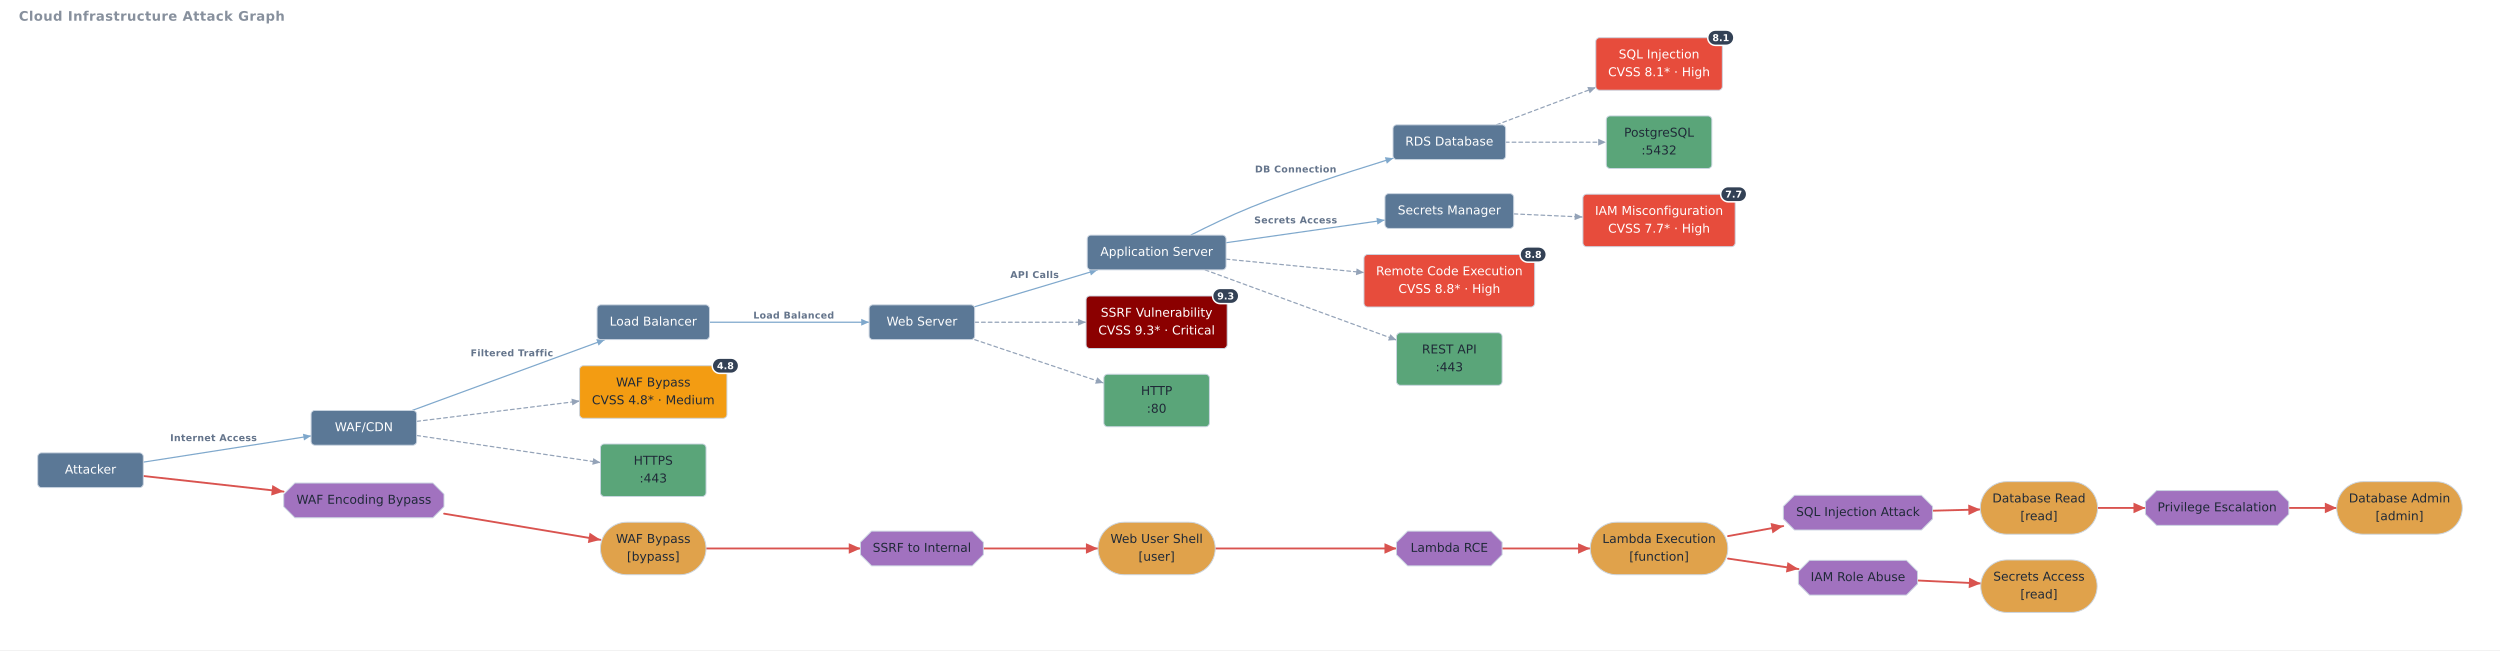
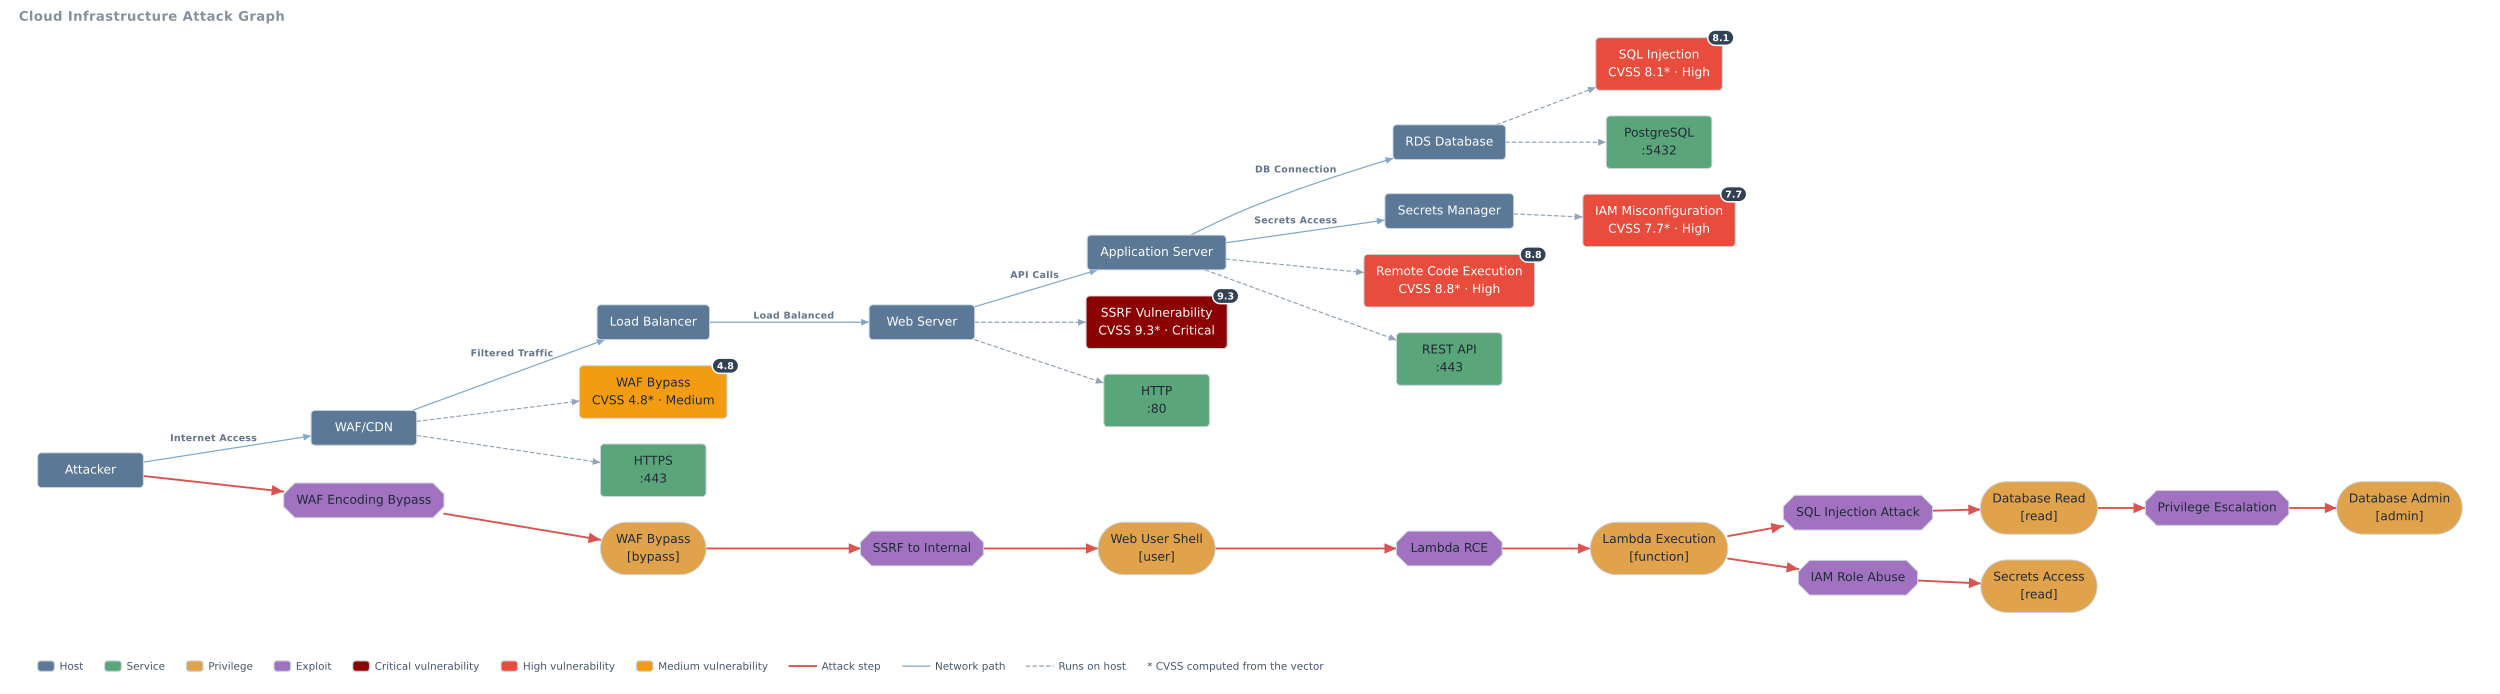
- <svg xmlns="http://www.w3.org/2000/svg" width="2652.11" height="689.7" viewBox="-40 -39.85 2652.11 689.7" preserveAspectRatio="xMidYMid meet" class="usv-svg usv-attackgraph" data-usv-engine="svg" data-usv-module="attackgraph" data-usv-theme="sv_minimal">
+ <svg xmlns="http://www.w3.org/2000/svg" width="2652.11" height="735.7" viewBox="-40 -39.85 2652.11 735.7" preserveAspectRatio="xMidYMid meet" class="usv-svg usv-attackgraph" data-usv-engine="svg" data-usv-module="attackgraph" data-usv-theme="sv_minimal">
  <defs>
    <marker id="usv-arrow-0" viewBox="0 0 10 10" refX="9" refY="5" markerWidth="7" markerHeight="7" orient="auto-start-reverse">
      <path d="M 0 1 L 9 5 L 0 9 z" fill="#7fa8cc" />
    </marker>
    <marker id="usv-arrow-1" viewBox="0 0 10 10" refX="9" refY="5" markerWidth="7" markerHeight="7" orient="auto-start-reverse">
      <path d="M 0 1 L 9 5 L 0 9 z" fill="#d9534f" />
    </marker>
    <marker id="usv-arrow-2" viewBox="0 0 10 10" refX="9" refY="5" markerWidth="7" markerHeight="7" orient="auto-start-reverse">
      <path d="M 0 1 L 9 5 L 0 9 z" fill="#94a3b8" />
    </marker>
  </defs>
  <style type="text/css">
.usv-attackgraph text { font-family: DejaVu Sans; }
.usv-attackgraph .usv-node:hover rect, .usv-attackgraph .usv-node:hover polygon { stroke-width: 2.2; }
</style>
-   <rect x="-40" y="-39.85" width="2652.11" height="689.7" rx="0" fill="#ffffff" stroke="none" stroke-width="0" />
+   <rect x="-40" y="-39.85" width="2652.11" height="735.7" rx="0" fill="#ffffff" stroke="none" stroke-width="0" />
  <g class="usv-edge usv-edge--network" data-from="attacker" data-to="waf">
    <path d="M 112.19 450.38 C 160.02 442.9 229.29 432.08 279.83 424.18 L 290 422.59" fill="none" stroke="#7fa8cc" stroke-width="1.3" stroke-linecap="round" marker-end="url(#usv-arrow-0)" />
  </g>
  <g class="usv-edge usv-edge--network" data-from="waf" data-to="loadbalancer">
    <path d="M 397.71 395.38 C 451.11 375.77 535.16 344.91 591.87 324.08 L 601.43 320.57" fill="none" stroke="#7fa8cc" stroke-width="1.3" stroke-linecap="round" marker-end="url(#usv-arrow-0)" />
  </g>
  <g class="usv-edge usv-edge--network" data-from="loadbalancer" data-to="webserver">
    <path d="M 712.64 302 C 758.94 302 823.53 302 871.52 302 L 881.8 302" fill="none" stroke="#7fa8cc" stroke-width="1.3" stroke-linecap="round" marker-end="url(#usv-arrow-0)" />
  </g>
  <g class="usv-edge usv-edge--network" data-from="webserver" data-to="appserver">
    <path d="M 994.12 285.49 C 1029.5 274.89 1075.8 261.02 1114 249.56 L 1124.1 246.55" fill="none" stroke="#7fa8cc" stroke-width="1.3" stroke-linecap="round" marker-end="url(#usv-arrow-0)" />
  </g>
  <g class="usv-edge usv-edge--network" data-from="appserver" data-to="database">
    <path d="M 1223.7 209.27 C 1242.3 199.87 1265.6 188.68 1287 180 C 1333.3 161.24 1386.9 143.67 1428.2 130.95 L 1438 127.99" fill="none" stroke="#7fa8cc" stroke-width="1.3" stroke-linecap="round" marker-end="url(#usv-arrow-0)" />
  </g>
  <g class="usv-edge usv-edge--network" data-from="appserver" data-to="secrets">
    <path d="M 1260.7 217.63 C 1308.2 210.86 1370.1 202.02 1418.6 195.11 L 1428.8 193.66" fill="none" stroke="#7fa8cc" stroke-width="1.3" stroke-linecap="round" marker-end="url(#usv-arrow-0)" />
  </g>
  <g class="usv-edge usv-edge--exploit" data-from="attacker" data-to="exploit_waf_bypass">
    <path d="M 112.19 465.13 C 151.37 469.49 204.95 475.44 250.83 480.54 L 260.79 481.64" fill="none" stroke="#d9534f" stroke-width="2" stroke-linecap="round" marker-end="url(#usv-arrow-1)" />
  </g>
  <g class="usv-edge usv-edge--exploit" data-from="exploit_waf_bypass" data-to="priv_waf_access">
    <path d="M 431.15 505.07 C 480.33 513.29 541.46 523.52 586.93 531.12 L 596.97 532.8" fill="none" stroke="#d9534f" stroke-width="2" stroke-linecap="round" marker-end="url(#usv-arrow-1)" />
  </g>
  <g class="usv-edge usv-edge--exploit" data-from="priv_waf_access" data-to="exploit_ssrf">
    <path d="M 709.24 542 C 753.09 542 814.81 542 862.94 542 L 873 542" fill="none" stroke="#d9534f" stroke-width="2" stroke-linecap="round" marker-end="url(#usv-arrow-1)" />
  </g>
  <g class="usv-edge usv-edge--exploit" data-from="exploit_ssrf" data-to="priv_web_user">
    <path d="M 1003.3 542 C 1037.3 542 1079.3 542 1114.4 542 L 1124.6 542" fill="none" stroke="#d9534f" stroke-width="2" stroke-linecap="round" marker-end="url(#usv-arrow-1)" />
  </g>
  <g class="usv-edge usv-edge--exploit" data-from="priv_web_user" data-to="exploit_rce">
    <path d="M 1249.3 542 C 1301.9 542 1377.4 542 1431.2 542 L 1441.3 542" fill="none" stroke="#d9534f" stroke-width="2" stroke-linecap="round" marker-end="url(#usv-arrow-1)" />
  </g>
  <g class="usv-edge usv-edge--exploit" data-from="exploit_rce" data-to="priv_app_exec">
    <path d="M 1553.6 542 C 1578.7 542 1608.9 542 1636.7 542 L 1646.7 542" fill="none" stroke="#d9534f" stroke-width="2" stroke-linecap="round" marker-end="url(#usv-arrow-1)" />
  </g>
  <g class="usv-edge usv-edge--exploit" data-from="priv_app_exec" data-to="exploit_sqli">
    <path d="M 1793.2 528.87 C 1808.9 526.03 1825.6 522.99 1841.7 520.05 L 1851.7 518.23" fill="none" stroke="#d9534f" stroke-width="2" stroke-linecap="round" marker-end="url(#usv-arrow-1)" />
  </g>
  <g class="usv-edge usv-edge--exploit" data-from="exploit_sqli" data-to="priv_db_read">
    <path d="M 2010.1 501.94 C 2023.4 501.59 2037.2 501.23 2050.4 500.89 L 2060.7 500.61" fill="none" stroke="#d9534f" stroke-width="2" stroke-linecap="round" marker-end="url(#usv-arrow-1)" />
  </g>
  <g class="usv-edge usv-edge--exploit" data-from="priv_app_exec" data-to="exploit_secrets">
    <path d="M 1793.2 552.71 C 1814.1 555.81 1836.9 559.19 1857.8 562.29 L 1867.9 563.78" fill="none" stroke="#d9534f" stroke-width="2" stroke-linecap="round" marker-end="url(#usv-arrow-1)" />
  </g>
  <g class="usv-edge usv-edge--exploit" data-from="exploit_secrets" data-to="priv_secrets_read">
    <path d="M 1994.2 575.95 C 2012.4 576.81 2032.4 577.75 2051.1 578.64 L 2061.3 579.12" fill="none" stroke="#d9534f" stroke-width="2" stroke-linecap="round" marker-end="url(#usv-arrow-1)" />
  </g>
  <g class="usv-edge usv-edge--exploit" data-from="priv_db_read" data-to="exploit_db_admin">
    <path d="M 2185.2 499 C 2198.1 499 2212 499 2225.6 499 L 2235.9 499" fill="none" stroke="#d9534f" stroke-width="2" stroke-linecap="round" marker-end="url(#usv-arrow-1)" />
  </g>
  <g class="usv-edge usv-edge--exploit" data-from="exploit_db_admin" data-to="priv_db_admin">
    <path d="M 2388.1 499 C 2401.5 499 2415.4 499 2428.8 499 L 2438.9 499" fill="none" stroke="#d9534f" stroke-width="2" stroke-linecap="round" marker-end="url(#usv-arrow-1)" />
  </g>
  <g class="usv-edge usv-edge--structural" data-from="waf" data-to="vuln_waf_bypass">
    <path d="M 402.23 407.12 C 447.55 401.47 512.54 393.38 564.86 386.86 L 574.81 385.62" fill="none" stroke="#94a3b8" stroke-width="1.3" stroke-linecap="round" stroke-dasharray="3.9 3.25" marker-end="url(#usv-arrow-2)" />
  </g>
  <g class="usv-edge usv-edge--structural" data-from="webserver" data-to="vuln_web_ssrf">
    <path d="M 994.12 302 C 1025.7 302 1066 302 1101.5 302 L 1111.8 302" fill="none" stroke="#94a3b8" stroke-width="1.3" stroke-linecap="round" stroke-dasharray="3.9 3.25" marker-end="url(#usv-arrow-2)" />
  </g>
  <g class="usv-edge usv-edge--structural" data-from="appserver" data-to="vuln_app_rce">
    <path d="M 1260.7 235.07 C 1301.3 239.02 1352.4 243.99 1396.7 248.29 L 1406.9 249.29" fill="none" stroke="#94a3b8" stroke-width="1.3" stroke-linecap="round" stroke-dasharray="3.9 3.25" marker-end="url(#usv-arrow-2)" />
  </g>
  <g class="usv-edge usv-edge--structural" data-from="database" data-to="vuln_db_sqli">
    <path d="M 1547.7 92.48 C 1575.8 81.91 1611.5 68.45 1643.1 56.56 L 1652.8 52.92" fill="none" stroke="#94a3b8" stroke-width="1.3" stroke-linecap="round" stroke-dasharray="3.9 3.25" marker-end="url(#usv-arrow-2)" />
  </g>
  <g class="usv-edge usv-edge--structural" data-from="secrets" data-to="vuln_secrets_iam">
    <path d="M 1566.2 187.07 C 1585.8 187.96 1607.7 188.95 1628.5 189.9 L 1638.7 190.36" fill="none" stroke="#94a3b8" stroke-width="1.3" stroke-linecap="round" stroke-dasharray="3.9 3.25" marker-end="url(#usv-arrow-2)" />
  </g>
  <g class="usv-edge usv-edge--structural" data-from="waf" data-to="svc_https">
    <path d="M 402.23 422.15 C 454.19 429.81 532 441.29 586.94 449.4 L 596.92 450.87" fill="none" stroke="#94a3b8" stroke-width="1.3" stroke-linecap="round" stroke-dasharray="3.9 3.25" marker-end="url(#usv-arrow-2)" />
  </g>
  <g class="usv-edge usv-edge--structural" data-from="webserver" data-to="svc_http">
    <path d="M 994.12 320.52 C 1031.6 333.12 1081.4 349.84 1120.8 363.1 L 1130.6 366.39" fill="none" stroke="#94a3b8" stroke-width="1.3" stroke-linecap="round" stroke-dasharray="3.9 3.25" marker-end="url(#usv-arrow-2)" />
  </g>
  <g class="usv-edge usv-edge--structural" data-from="appserver" data-to="svc_api">
    <path d="M 1238.6 246.53 C 1291.4 265.86 1374.2 296.21 1431.7 317.28 L 1441.4 320.84" fill="none" stroke="#94a3b8" stroke-width="1.3" stroke-linecap="round" stroke-dasharray="3.9 3.25" marker-end="url(#usv-arrow-2)" />
  </g>
  <g class="usv-edge usv-edge--structural" data-from="database" data-to="svc_postgres">
    <path d="M 1557 111 C 1586.7 111 1622.9 111 1653.5 111 L 1663.6 111" fill="none" stroke="#94a3b8" stroke-width="1.3" stroke-linecap="round" stroke-dasharray="3.9 3.25" marker-end="url(#usv-arrow-2)" />
  </g>
  <g class="usv-node usv-node--host" data-kind="host" data-label="Attacker" data-node-id="attacker">
    <rect x="0" y="440.57" width="112" height="36.85" rx="4" fill="#5b7896" stroke="#cbd5e1" stroke-width="1" />
    <text x="56" y="462.57" text-anchor="middle" font-size="13" fill="#ffffff">Attacker</text>
  </g>
  <g class="usv-node usv-node--host" data-kind="host" data-label="WAF/CDN" data-node-id="waf">
    <rect x="290" y="395.57" width="112" height="36.85" rx="4" fill="#5b7896" stroke="#cbd5e1" stroke-width="1" />
    <text x="346" y="417.57" text-anchor="middle" font-size="13" fill="#ffffff">WAF/CDN</text>
  </g>
  <g class="usv-node usv-node--host" data-kind="host" data-label="Load Balancer" data-node-id="loadbalancer">
    <rect x="593.38" y="283.57" width="119.24" height="36.85" rx="4" fill="#5b7896" stroke="#cbd5e1" stroke-width="1" />
    <text x="653" y="305.57" text-anchor="middle" font-size="13" fill="#ffffff">Load Balancer</text>
  </g>
  <g class="usv-node usv-node--host" data-kind="host" data-label="Web Server" data-node-id="webserver">
    <rect x="882" y="283.57" width="112" height="36.85" rx="4" fill="#5b7896" stroke="#cbd5e1" stroke-width="1" />
    <text x="938" y="305.57" text-anchor="middle" font-size="13" fill="#ffffff">Web Server</text>
  </g>
  <g class="usv-node usv-node--host" data-kind="host" data-label="Application Server" data-node-id="appserver">
    <rect x="1113.35" y="209.57" width="147.3" height="36.85" rx="4" fill="#5b7896" stroke="#cbd5e1" stroke-width="1" />
    <text x="1187" y="231.57" text-anchor="middle" font-size="13" fill="#ffffff">Application Server</text>
  </g>
  <g class="usv-node usv-node--host" data-kind="host" data-label="RDS Database" data-node-id="database">
    <rect x="1437.76" y="92.58" width="119.49" height="36.85" rx="4" fill="#5b7896" stroke="#cbd5e1" stroke-width="1" />
    <text x="1497.5" y="114.58" text-anchor="middle" font-size="13" fill="#ffffff">RDS Database</text>
  </g>
  <g class="usv-node usv-node--host" data-kind="host" data-label="Secrets Manager" data-node-id="secrets">
    <rect x="1429.21" y="165.57" width="136.58" height="36.85" rx="4" fill="#5b7896" stroke="#cbd5e1" stroke-width="1" />
    <text x="1497.5" y="187.57" text-anchor="middle" font-size="13" fill="#ffffff">Secrets Manager</text>
  </g>
  <g class="usv-node usv-node--vulnerability usv-sev--medium" data-cvss="4.8" data-kind="vulnerability" data-label="WAF Bypass" data-node-id="vuln_waf_bypass" data-severity="medium">
    <rect x="574.84" y="348.15" width="156.33" height="55.7" rx="4" fill="#f39c12" stroke="#cbd5e1" stroke-width="1" />
    <text x="653" y="370.15" text-anchor="middle" font-size="13" fill="#1f2937">WAF Bypass</text>
    <text x="653" y="389" text-anchor="middle" font-size="13" fill="#1f2937">CVSS 4.8* · Medium</text>
  </g>
  <g class="usv-node usv-node--vulnerability usv-sev--critical" data-cvss="9.3" data-kind="vulnerability" data-label="SSRF Vulnerability" data-node-id="vuln_web_ssrf" data-severity="critical">
    <rect x="1112.15" y="274.15" width="149.7" height="55.7" rx="4" fill="#8b0000" stroke="#cbd5e1" stroke-width="1" />
    <text x="1187" y="296.15" text-anchor="middle" font-size="13" fill="#ffffff">SSRF Vulnerability</text>
    <text x="1187" y="315" text-anchor="middle" font-size="13" fill="#ffffff">CVSS 9.3* · Critical</text>
  </g>
  <g class="usv-node usv-node--vulnerability usv-sev--high" data-cvss="8.8" data-kind="vulnerability" data-label="Remote Code Execution" data-node-id="vuln_app_rce" data-severity="high">
    <rect x="1406.94" y="230.15" width="181.11" height="55.7" rx="4" fill="#e74c3c" stroke="#cbd5e1" stroke-width="1" />
    <text x="1497.5" y="252.15" text-anchor="middle" font-size="13" fill="#ffffff">Remote Code Execution</text>
    <text x="1497.5" y="271" text-anchor="middle" font-size="13" fill="#ffffff">CVSS 8.8* · High</text>
  </g>
  <g class="usv-node usv-node--vulnerability usv-sev--high" data-cvss="8.1" data-kind="vulnerability" data-label="SQL Injection" data-node-id="vuln_db_sqli" data-severity="high">
    <rect x="1652.89" y="0.15" width="134.22" height="55.7" rx="4" fill="#e74c3c" stroke="#cbd5e1" stroke-width="1" />
    <text x="1720" y="22.15" text-anchor="middle" font-size="13" fill="#ffffff">SQL Injection</text>
    <text x="1720" y="41" text-anchor="middle" font-size="13" fill="#ffffff">CVSS 8.1* · High</text>
  </g>
  <g class="usv-node usv-node--vulnerability usv-sev--high" data-cvss="7.7" data-kind="vulnerability" data-label="IAM Misconfiguration" data-node-id="vuln_secrets_iam" data-severity="high">
    <rect x="1639.23" y="166.15" width="161.53" height="55.7" rx="4" fill="#e74c3c" stroke="#cbd5e1" stroke-width="1" />
    <text x="1720" y="188.15" text-anchor="middle" font-size="13" fill="#ffffff">IAM Misconfiguration</text>
    <text x="1720" y="207" text-anchor="middle" font-size="13" fill="#ffffff">CVSS 7.7* · High</text>
  </g>
  <g class="usv-node usv-node--privilege" data-kind="privilege" data-label="WAF Bypass" data-node-id="priv_waf_access">
    <rect x="597" y="514.15" width="112" height="55.7" rx="27.85" fill="#e0a24b" stroke="#cbd5e1" stroke-width="1" />
    <text x="653" y="536.15" text-anchor="middle" font-size="13" fill="#1f2937">WAF Bypass</text>
    <text x="653" y="555" text-anchor="middle" font-size="13" fill="#1f2937">[bypass]</text>
  </g>
  <g class="usv-node usv-node--privilege" data-kind="privilege" data-label="Web User Shell" data-node-id="priv_web_user">
    <rect x="1124.85" y="514.15" width="124.3" height="55.7" rx="27.85" fill="#e0a24b" stroke="#cbd5e1" stroke-width="1" />
    <text x="1187" y="536.15" text-anchor="middle" font-size="13" fill="#1f2937">Web User Shell</text>
    <text x="1187" y="555" text-anchor="middle" font-size="13" fill="#1f2937">[user]</text>
  </g>
  <g class="usv-node usv-node--privilege" data-kind="privilege" data-label="Lambda Execution" data-node-id="priv_app_exec">
    <rect x="1647.06" y="514.15" width="145.88" height="55.7" rx="27.85" fill="#e0a24b" stroke="#cbd5e1" stroke-width="1" />
    <text x="1720" y="536.15" text-anchor="middle" font-size="13" fill="#1f2937">Lambda Execution</text>
    <text x="1720" y="555" text-anchor="middle" font-size="13" fill="#1f2937">[function]</text>
  </g>
  <g class="usv-node usv-node--privilege" data-kind="privilege" data-label="Database Read" data-node-id="priv_db_read">
    <rect x="2060.82" y="471.15" width="124.37" height="55.7" rx="27.85" fill="#e0a24b" stroke="#cbd5e1" stroke-width="1" />
    <text x="2123" y="493.15" text-anchor="middle" font-size="13" fill="#1f2937">Database Read</text>
    <text x="2123" y="512" text-anchor="middle" font-size="13" fill="#1f2937">[read]</text>
  </g>
  <g class="usv-node usv-node--privilege" data-kind="privilege" data-label="Database Admin" data-node-id="priv_db_admin">
    <rect x="2438.89" y="471.15" width="133.21" height="55.7" rx="27.85" fill="#e0a24b" stroke="#cbd5e1" stroke-width="1" />
    <text x="2505.5" y="493.15" text-anchor="middle" font-size="13" fill="#1f2937">Database Admin</text>
    <text x="2505.5" y="512" text-anchor="middle" font-size="13" fill="#1f2937">[admin]</text>
  </g>
  <g class="usv-node usv-node--privilege" data-kind="privilege" data-label="Secrets Access" data-node-id="priv_secrets_read">
    <rect x="2061.27" y="554.15" width="123.46" height="55.7" rx="27.85" fill="#e0a24b" stroke="#cbd5e1" stroke-width="1" />
    <text x="2123" y="576.15" text-anchor="middle" font-size="13" fill="#1f2937">Secrets Access</text>
    <text x="2123" y="595" text-anchor="middle" font-size="13" fill="#1f2937">[read]</text>
  </g>
  <g class="usv-node usv-node--service" data-kind="service" data-label="HTTPS" data-node-id="svc_https">
    <rect x="597" y="431.15" width="112" height="55.7" rx="4" fill="#5aa579" stroke="#cbd5e1" stroke-width="1" />
    <text x="653" y="453.15" text-anchor="middle" font-size="13" fill="#1f2937">HTTPS</text>
    <text x="653" y="472" text-anchor="middle" font-size="13" fill="#1f2937">:443</text>
  </g>
  <g class="usv-node usv-node--service" data-kind="service" data-label="HTTP" data-node-id="svc_http">
    <rect x="1131" y="357.15" width="112" height="55.7" rx="4" fill="#5aa579" stroke="#cbd5e1" stroke-width="1" />
    <text x="1187" y="379.15" text-anchor="middle" font-size="13" fill="#1f2937">HTTP</text>
    <text x="1187" y="398" text-anchor="middle" font-size="13" fill="#1f2937">:80</text>
  </g>
  <g class="usv-node usv-node--service" data-kind="service" data-label="REST API" data-node-id="svc_api">
    <rect x="1441.5" y="313.15" width="112" height="55.7" rx="4" fill="#5aa579" stroke="#cbd5e1" stroke-width="1" />
    <text x="1497.5" y="335.15" text-anchor="middle" font-size="13" fill="#1f2937">REST API</text>
    <text x="1497.5" y="354" text-anchor="middle" font-size="13" fill="#1f2937">:443</text>
  </g>
  <g class="usv-node usv-node--service" data-kind="service" data-label="PostgreSQL" data-node-id="svc_postgres">
    <rect x="1664" y="83.15" width="112" height="55.7" rx="4" fill="#5aa579" stroke="#cbd5e1" stroke-width="1" />
    <text x="1720" y="105.15" text-anchor="middle" font-size="13" fill="#1f2937">PostgreSQL</text>
    <text x="1720" y="124" text-anchor="middle" font-size="13" fill="#1f2937">:5432</text>
  </g>
  <g class="usv-node usv-node--exploit" data-kind="exploit" data-label="WAF Encoding Bypass" data-node-id="exploit_waf_bypass">
    <polygon points="272.8,472.57 419.2,472.57 431,484.37 431,497.63 419.2,509.42 272.8,509.42 261,497.63 261,484.37" fill="#a172bf" stroke="#cbd5e1" stroke-width="1" stroke-linejoin="round" />
    <text x="346" y="494.57" text-anchor="middle" font-size="13" fill="#1f2937">WAF Encoding Bypass</text>
  </g>
  <g class="usv-node usv-node--exploit" data-kind="exploit" data-label="SSRF to Internal" data-node-id="exploit_ssrf">
    <polygon points="884.61,523.58 991.39,523.58 1003.18,535.37 1003.18,548.63 991.39,560.43 884.61,560.43 872.82,548.63 872.82,535.37" fill="#a172bf" stroke="#cbd5e1" stroke-width="1" stroke-linejoin="round" />
    <text x="938" y="545.58" text-anchor="middle" font-size="13" fill="#1f2937">SSRF to Internal</text>
  </g>
  <g class="usv-node usv-node--exploit" data-kind="exploit" data-label="Lambda RCE" data-node-id="exploit_rce">
    <polygon points="1453.29,523.58 1541.71,523.58 1553.5,535.37 1553.5,548.63 1541.71,560.43 1453.29,560.43 1441.5,548.63 1441.5,535.37" fill="#a172bf" stroke="#cbd5e1" stroke-width="1" stroke-linejoin="round" />
    <text x="1497.5" y="545.58" text-anchor="middle" font-size="13" fill="#1f2937">Lambda RCE</text>
  </g>
  <g class="usv-node usv-node--exploit" data-kind="exploit" data-label="SQL Injection Attack" data-node-id="exploit_sqli">
    <polygon points="1863.63,485.57 1998.37,485.57 2010.17,497.37 2010.17,510.63 1998.37,522.42 1863.63,522.42 1851.83,510.63 1851.83,497.37" fill="#a172bf" stroke="#cbd5e1" stroke-width="1" stroke-linejoin="round" />
    <text x="1931" y="507.57" text-anchor="middle" font-size="13" fill="#1f2937">SQL Injection Attack</text>
  </g>
  <g class="usv-node usv-node--exploit" data-kind="exploit" data-label="IAM Role Abuse" data-node-id="exploit_secrets">
    <polygon points="1879.59,554.58 1982.41,554.58 1994.2,566.37 1994.2,579.63 1982.41,591.43 1879.59,591.43 1867.8,579.63 1867.8,566.37" fill="#a172bf" stroke="#cbd5e1" stroke-width="1" stroke-linejoin="round" />
    <text x="1931" y="576.58" text-anchor="middle" font-size="13" fill="#1f2937">IAM Role Abuse</text>
  </g>
  <g class="usv-node usv-node--exploit" data-kind="exploit" data-label="Privilege Escalation" data-node-id="exploit_db_admin">
    <polygon points="2247.76,480.57 2376.24,480.57 2388.03,492.37 2388.03,505.63 2376.24,517.42 2247.76,517.42 2235.97,505.63 2235.97,492.37" fill="#a172bf" stroke="#cbd5e1" stroke-width="1" stroke-linejoin="round" />
    <text x="2312" y="502.57" text-anchor="middle" font-size="13" fill="#1f2937">Privilege Escalation</text>
  </g>
  <g class="usv-badge usv-badge--cvss" data-value="4.8">
    <rect x="715.55" y="340.04" width="28.03" height="16.22" rx="8.11" fill="#334155" stroke="#ffffff" stroke-width="1.62" />
    <text x="729.56" y="351.8" text-anchor="middle" font-size="10.14" font-weight="bold" fill="#ffffff">4.8</text>
  </g>
  <g class="usv-badge usv-badge--cvss" data-value="9.3">
    <rect x="1246.36" y="266.04" width="27.79" height="16.22" rx="8.11" fill="#334155" stroke="#ffffff" stroke-width="1.62" />
    <text x="1260.25" y="277.8" text-anchor="middle" font-size="10.14" font-weight="bold" fill="#ffffff">9.3</text>
  </g>
  <g class="usv-badge usv-badge--cvss" data-value="8.8">
    <rect x="1572.52" y="222.04" width="27.87" height="16.22" rx="8.11" fill="#334155" stroke="#ffffff" stroke-width="1.62" />
    <text x="1586.46" y="233.8" text-anchor="middle" font-size="10.14" font-weight="bold" fill="#ffffff">8.8</text>
  </g>
  <g class="usv-badge usv-badge--cvss" data-value="8.1">
    <rect x="1771.61" y="-7.96" width="27.8" height="16.22" rx="8.11" fill="#334155" stroke="#ffffff" stroke-width="1.62" />
    <text x="1785.51" y="3.8" text-anchor="middle" font-size="10.14" font-weight="bold" fill="#ffffff">8.1</text>
  </g>
  <g class="usv-badge usv-badge--cvss" data-value="7.7">
    <rect x="1785.35" y="158.04" width="27.63" height="16.22" rx="8.11" fill="#334155" stroke="#ffffff" stroke-width="1.62" />
    <text x="1799.17" y="169.8" text-anchor="middle" font-size="10.14" font-weight="bold" fill="#ffffff">7.7</text>
  </g>
  <text x="-20" y="-17.85" text-anchor="start" font-size="14" font-weight="600" fill="#475569" opacity="0.65" letter-spacing="0.4">Cloud Infrastructure Attack Graph</text>
  <g class="usv-edge-label">
    <text x="186.5" y="428.1" text-anchor="middle" font-size="10" font-weight="600" letter-spacing="0.3" fill="#ffffff" stroke="#ffffff" stroke-width="3.2" stroke-linejoin="round">Internet Access</text>
    <text x="186.5" y="428.1" text-anchor="middle" font-size="10" font-weight="600" letter-spacing="0.3" fill="#64748b">Internet Access</text>
  </g>
  <g class="usv-edge-label">
    <text x="503" y="338.1" text-anchor="middle" font-size="10" font-weight="600" letter-spacing="0.3" fill="#ffffff" stroke="#ffffff" stroke-width="3.2" stroke-linejoin="round">Filtered Traffic</text>
    <text x="503" y="338.1" text-anchor="middle" font-size="10" font-weight="600" letter-spacing="0.3" fill="#64748b">Filtered Traffic</text>
  </g>
  <g class="usv-edge-label">
    <text x="802" y="298.1" text-anchor="middle" font-size="10" font-weight="600" letter-spacing="0.3" fill="#ffffff" stroke="#ffffff" stroke-width="3.2" stroke-linejoin="round">Load Balanced</text>
    <text x="802" y="298.1" text-anchor="middle" font-size="10" font-weight="600" letter-spacing="0.3" fill="#64748b">Load Balanced</text>
  </g>
  <g class="usv-edge-label">
    <text x="1057.5" y="255.1" text-anchor="middle" font-size="10" font-weight="600" letter-spacing="0.3" fill="#ffffff" stroke="#ffffff" stroke-width="3.2" stroke-linejoin="round">API Calls</text>
    <text x="1057.5" y="255.1" text-anchor="middle" font-size="10" font-weight="600" letter-spacing="0.3" fill="#64748b">API Calls</text>
  </g>
  <g class="usv-edge-label">
    <text x="1334.5" y="143.1" text-anchor="middle" font-size="10" font-weight="600" letter-spacing="0.3" fill="#ffffff" stroke="#ffffff" stroke-width="3.2" stroke-linejoin="round">DB Connection</text>
    <text x="1334.5" y="143.1" text-anchor="middle" font-size="10" font-weight="600" letter-spacing="0.3" fill="#64748b">DB Connection</text>
  </g>
  <g class="usv-edge-label">
    <text x="1334.5" y="197.1" text-anchor="middle" font-size="10" font-weight="600" letter-spacing="0.3" fill="#ffffff" stroke="#ffffff" stroke-width="3.2" stroke-linejoin="round">Secrets Access</text>
    <text x="1334.5" y="197.1" text-anchor="middle" font-size="10" font-weight="600" letter-spacing="0.3" fill="#64748b">Secrets Access</text>
  </g>
+   <g class="usv-legend">
+     <rect x="0" y="661.26" width="17.68" height="11.05" rx="3" fill="#5b7896" stroke="#cbd5e1" stroke-width="1.2" />
+     <text x="23.2" y="670.65" text-anchor="start" font-size="11.05" fill="#475569">Host</text>
+     <rect x="71.02" y="661.26" width="17.68" height="11.05" rx="3" fill="#5aa579" stroke="#cbd5e1" stroke-width="1.2" />
+     <text x="94.22" y="670.65" text-anchor="start" font-size="11.05" fill="#475569">Service</text>
+     <rect x="157.74" y="661.26" width="17.68" height="11.05" rx="3" fill="#e0a24b" stroke="#cbd5e1" stroke-width="1.2" />
+     <text x="180.95" y="670.65" text-anchor="start" font-size="11.05" fill="#475569">Privilege</text>
+     <rect x="250.65" y="661.26" width="17.68" height="11.05" rx="3" fill="#a172bf" stroke="#cbd5e1" stroke-width="1.2" />
+     <text x="273.85" y="670.65" text-anchor="start" font-size="11.05" fill="#475569">Exploit</text>
+     <rect x="334.27" y="661.26" width="17.68" height="11.05" rx="3" fill="#8b0000" stroke="#cbd5e1" stroke-width="1.2" />
+     <text x="357.48" y="670.65" text-anchor="start" font-size="11.05" fill="#475569">Critical vulnerability</text>
+     <rect x="491.51" y="661.26" width="17.68" height="11.05" rx="3" fill="#e74c3c" stroke="#cbd5e1" stroke-width="1.2" />
+     <text x="514.72" y="670.65" text-anchor="start" font-size="11.05" fill="#475569">High vulnerability</text>
+     <rect x="635.04" y="661.26" width="17.68" height="11.05" rx="3" fill="#f39c12" stroke="#cbd5e1" stroke-width="1.2" />
+     <text x="658.25" y="670.65" text-anchor="start" font-size="11.05" fill="#475569">Medium vulnerability</text>
+     <path d="M 797.35 666.78 L 826.08 666.78" fill="none" stroke="#d9534f" stroke-width="2" stroke-linecap="round" />
+     <text x="831.61" y="670.65" text-anchor="start" font-size="11.05" fill="#475569">Attack step</text>
+     <path d="M 917.61 666.78 L 946.34 666.78" fill="none" stroke="#7fa8cc" stroke-width="1.3" stroke-linecap="round" />
+     <text x="951.87" y="670.65" text-anchor="start" font-size="11.05" fill="#475569">Network path</text>
+     <path d="M 1048.61 666.78 L 1077.34 666.78" fill="none" stroke="#94a3b8" stroke-width="1.3" stroke-linecap="round" stroke-dasharray="3.9 3.25" />
+     <text x="1082.87" y="670.65" text-anchor="start" font-size="11.05" fill="#475569">Runs on host</text>
+     <text x="1177.11" y="670.65" text-anchor="start" font-size="11.05" fill="#475569">* CVSS computed from the vector</text>
+   </g>
</svg>
